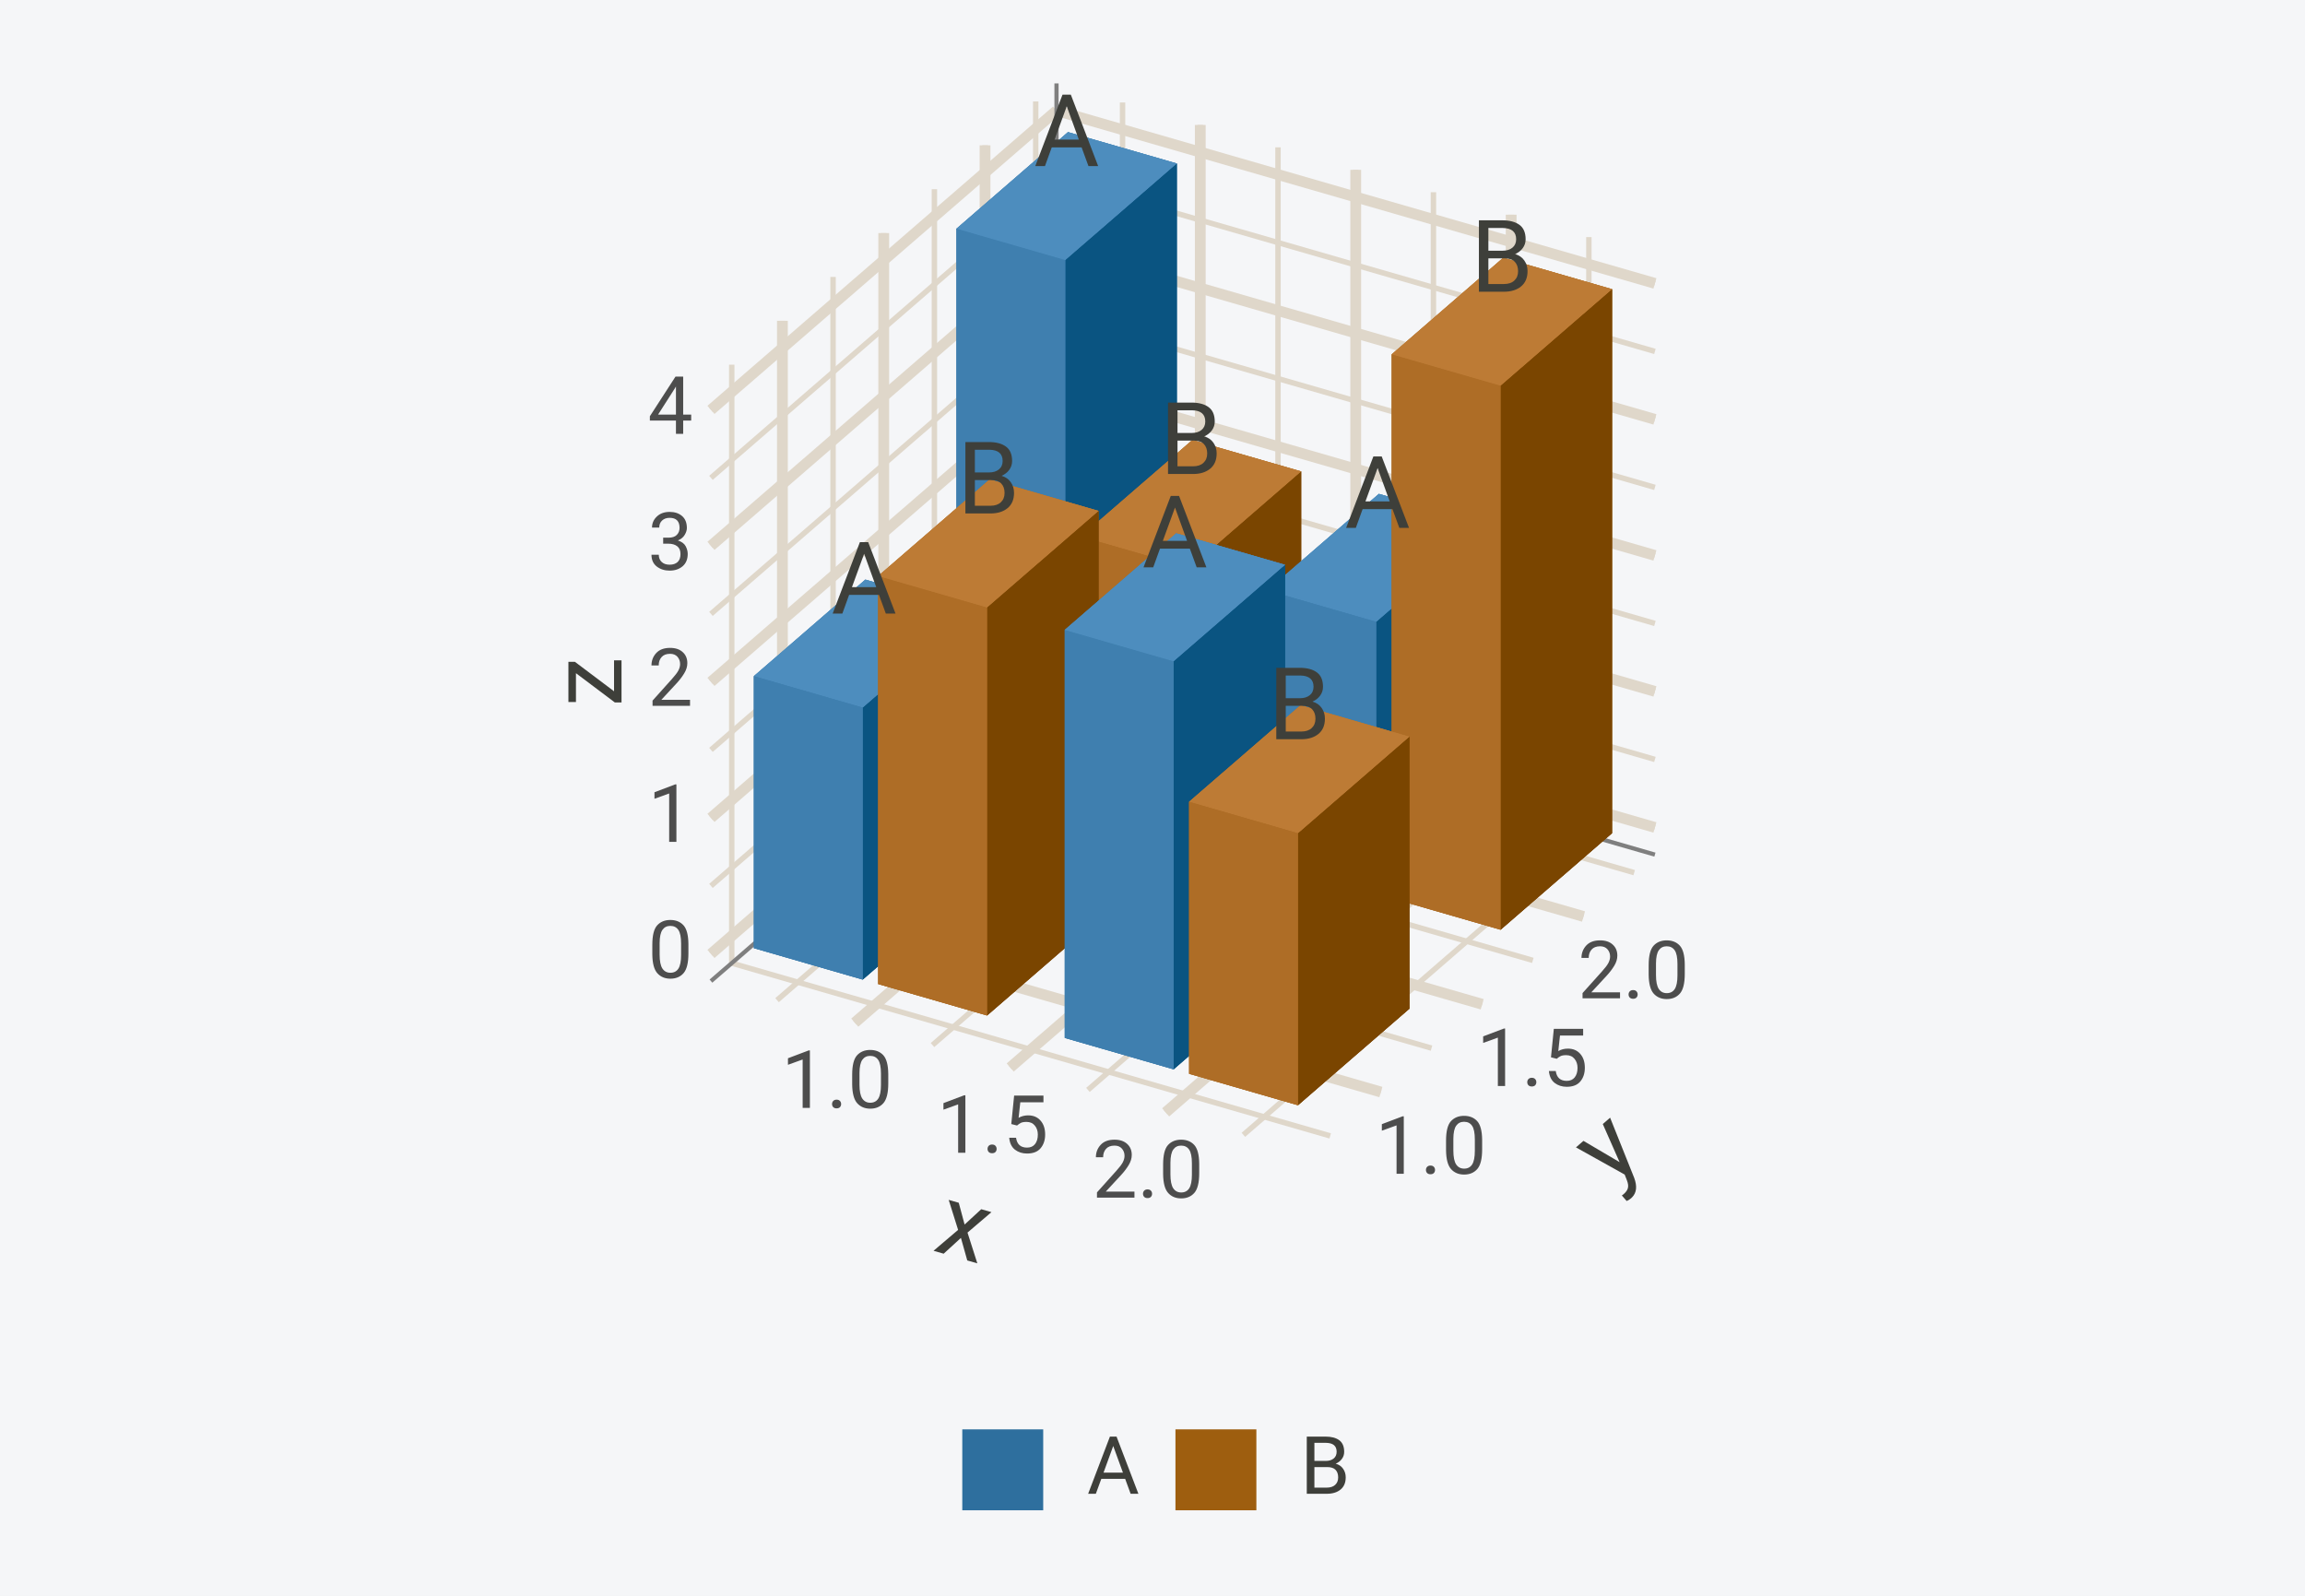
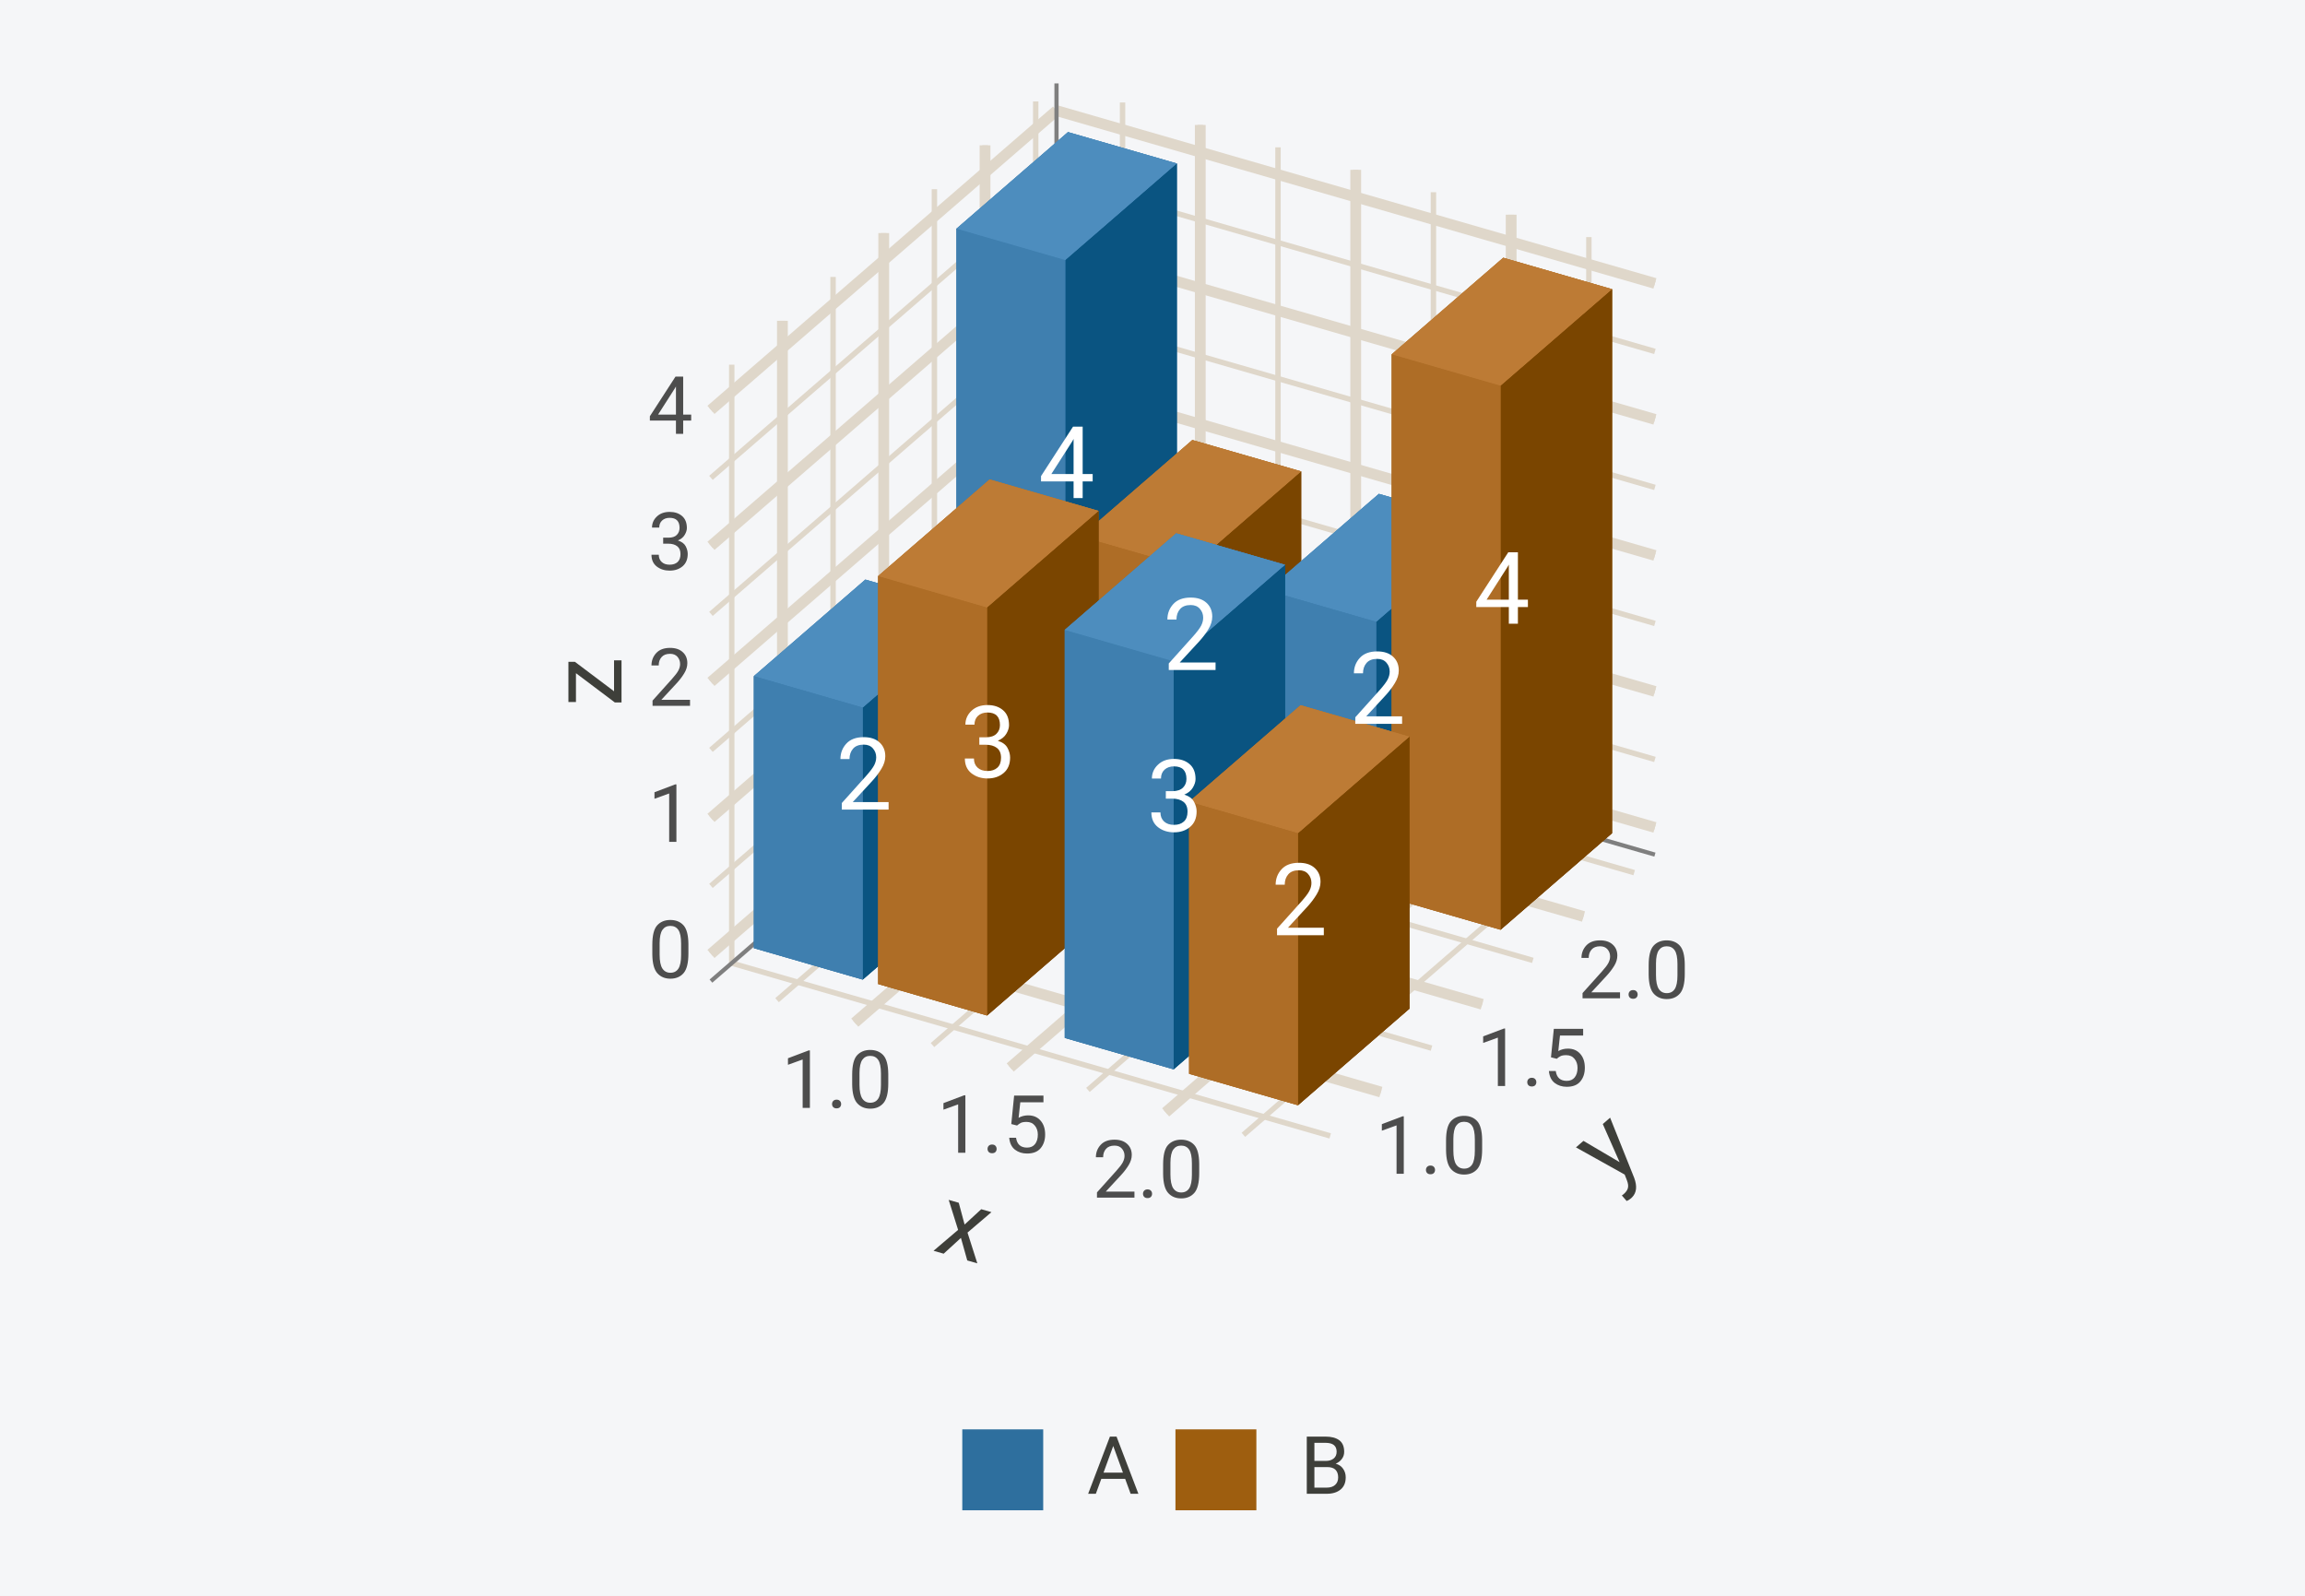
<svg xmlns="http://www.w3.org/2000/svg" width="468.00pt" height="324.00pt" viewBox="0 0 468.00 324.00">
  <g class="svglite">
    <defs>
      <style type="text/css">
    /* theme-aware-processed */
    .svglite line, .svglite polyline, .svglite polygon, .svglite path, .svglite circle {
      fill: none;
      stroke: #3E3F3A;
      stroke-linecap: round;
      stroke-linejoin: round;
      stroke-miterlimit: 10.00;
    }
    .svglite &gt; g &gt; rect {
      fill: none;
      stroke: #3E3F3A;
      stroke-linecap: round;
      stroke-linejoin: round;
      stroke-miterlimit: 10.00;
    }
    .svglite text {
      white-space: pre;
      fill: #3E3F3A;
    }
    .svglite g.glyphgroup path {
      fill: inherit;
      stroke: none;
    }
  </style>
    </defs>
    <rect class="svg-bg" width="100%" height="100%" style="stroke: none; fill: #F5F6F8;" />
    <defs>
      <clipPath id="cpMC4wMHw0NjguMDB8MC4wMHwzMjQuMDA=">
        <rect x="0.00" y="0.00" width="468.00" height="324.00" />
      </clipPath>
    </defs>
    <g clip-path="url(#cpMC4wMHw0NjguMDB8MC4wMHwzMjQuMDA=)">
</g>
    <defs>
      <clipPath id="cpOTcuNTh8MzcwLjQyfDAuMDB8MzI0LjAw">
        <rect x="97.58" y="0.00" width="272.85" height="324.00" />
      </clipPath>
    </defs>
    <g clip-path="url(#cpOTcuNTh8MzcwLjQyfDAuMDB8MzI0LjAw)">
      <rect x="97.58" y="0.00" width="272.85" height="324.00" style="stroke-width: 1.65; stroke: none;" />
    </g>
    <g clip-path="url(#cpMC4wMHw0NjguMDB8MC4wMHwzMjQuMDA=)">
      <rect x="106.04" y="8.47" width="255.91" height="255.91" style="stroke-width: 1.65; stroke: none;" />
    </g>
    <defs>
      <clipPath id="cpMTI2LjM4fDM1My45OXwxNi40NHwyMzQuNzg=">
        <rect x="126.38" y="16.44" width="227.60" height="218.34" />
      </clipPath>
    </defs>
    <g clip-path="url(#cpMTI2LjM4fDM1My45OXwxNi40NHwyMzQuNzg=)">
      <polyline points="148.57,195.55 148.57,74.04 " style="stroke-width: 1.10; stroke: #DFD7CA; stroke-linecap: butt;" />
      <polyline points="158.86,186.64 158.86,65.13 " style="stroke-width: 1.10; stroke: #DFD7CA; stroke-linecap: butt;" />
      <polyline points="169.14,177.73 169.14,56.22 " style="stroke-width: 1.10; stroke: #DFD7CA; stroke-linecap: butt;" />
      <polyline points="179.43,168.82 179.43,47.32 " style="stroke-width: 1.10; stroke: #DFD7CA; stroke-linecap: butt;" />
      <polyline points="189.72,159.92 189.72,38.41 " style="stroke-width: 1.10; stroke: #DFD7CA; stroke-linecap: butt;" />
      <polyline points="200.00,151.01 200.00,29.50 " style="stroke-width: 1.10; stroke: #DFD7CA; stroke-linecap: butt;" />
      <polyline points="210.29,142.10 210.29,20.59 " style="stroke-width: 1.10; stroke: #DFD7CA; stroke-linecap: butt;" />
      <polyline points="158.86,186.64 158.86,65.13 " style="stroke-width: 2.19; stroke: #DFD7CA; stroke-linecap: butt;" />
      <polyline points="179.43,168.82 179.43,47.32 " style="stroke-width: 2.19; stroke: #DFD7CA; stroke-linecap: butt;" />
      <polyline points="200.00,151.01 200.00,29.50 " style="stroke-width: 2.19; stroke: #DFD7CA; stroke-linecap: butt;" />
      <polyline points="144.35,193.68 214.51,132.92 " style="stroke-width: 1.10; stroke: #DFD7CA; stroke-linecap: butt;" />
      <polyline points="144.35,179.87 214.51,119.12 " style="stroke-width: 1.10; stroke: #DFD7CA; stroke-linecap: butt;" />
      <polyline points="144.35,166.06 214.51,105.31 " style="stroke-width: 1.10; stroke: #DFD7CA; stroke-linecap: butt;" />
      <polyline points="144.35,152.25 214.51,91.50 " style="stroke-width: 1.10; stroke: #DFD7CA; stroke-linecap: butt;" />
      <polyline points="144.35,138.45 214.51,77.69 " style="stroke-width: 1.10; stroke: #DFD7CA; stroke-linecap: butt;" />
      <polyline points="144.35,124.64 214.51,63.88 " style="stroke-width: 1.10; stroke: #DFD7CA; stroke-linecap: butt;" />
      <polyline points="144.35,110.83 214.51,50.08 " style="stroke-width: 1.10; stroke: #DFD7CA; stroke-linecap: butt;" />
      <polyline points="144.35,97.02 214.51,36.27 " style="stroke-width: 1.10; stroke: #DFD7CA; stroke-linecap: butt;" />
      <polyline points="144.35,83.22 214.51,22.46 " style="stroke-width: 1.10; stroke: #DFD7CA; stroke-linecap: butt;" />
      <polyline points="144.35,193.68 214.51,132.92 " style="stroke-width: 2.19; stroke: #DFD7CA; stroke-linecap: butt;" />
      <polyline points="144.35,166.06 214.51,105.31 " style="stroke-width: 2.19; stroke: #DFD7CA; stroke-linecap: butt;" />
      <polyline points="144.35,138.45 214.51,77.69 " style="stroke-width: 2.19; stroke: #DFD7CA; stroke-linecap: butt;" />
      <polyline points="144.35,110.83 214.51,50.08 " style="stroke-width: 2.19; stroke: #DFD7CA; stroke-linecap: butt;" />
      <polyline points="144.35,83.22 214.51,22.46 " style="stroke-width: 2.19; stroke: #DFD7CA; stroke-linecap: butt;" />
      <polyline points="227.92,142.32 227.92,20.81 " style="stroke-width: 1.10; stroke: #DFD7CA; stroke-linecap: butt;" />
      <polyline points="243.70,146.87 243.70,25.37 " style="stroke-width: 1.10; stroke: #DFD7CA; stroke-linecap: butt;" />
      <polyline points="259.48,151.43 259.48,29.92 " style="stroke-width: 1.10; stroke: #DFD7CA; stroke-linecap: butt;" />
      <polyline points="275.26,155.99 275.26,34.48 " style="stroke-width: 1.10; stroke: #DFD7CA; stroke-linecap: butt;" />
      <polyline points="291.04,160.54 291.04,39.03 " style="stroke-width: 1.10; stroke: #DFD7CA; stroke-linecap: butt;" />
      <polyline points="306.82,165.10 306.82,43.59 " style="stroke-width: 1.10; stroke: #DFD7CA; stroke-linecap: butt;" />
      <polyline points="322.60,169.65 322.60,48.14 " style="stroke-width: 1.10; stroke: #DFD7CA; stroke-linecap: butt;" />
      <polyline points="243.70,146.87 243.70,25.37 " style="stroke-width: 2.19; stroke: #DFD7CA; stroke-linecap: butt;" />
      <polyline points="275.26,155.99 275.26,34.48 " style="stroke-width: 2.19; stroke: #DFD7CA; stroke-linecap: butt;" />
      <polyline points="306.82,165.10 306.82,43.59 " style="stroke-width: 2.19; stroke: #DFD7CA; stroke-linecap: butt;" />
      <polyline points="214.51,132.92 336.01,168.00 " style="stroke-width: 1.10; stroke: #DFD7CA; stroke-linecap: butt;" />
      <polyline points="214.51,119.12 336.01,154.19 " style="stroke-width: 1.10; stroke: #DFD7CA; stroke-linecap: butt;" />
      <polyline points="214.51,105.31 336.01,140.38 " style="stroke-width: 1.10; stroke: #DFD7CA; stroke-linecap: butt;" />
      <polyline points="214.51,91.50 336.01,126.58 " style="stroke-width: 1.10; stroke: #DFD7CA; stroke-linecap: butt;" />
      <polyline points="214.51,77.69 336.01,112.77 " style="stroke-width: 1.10; stroke: #DFD7CA; stroke-linecap: butt;" />
      <polyline points="214.51,63.88 336.01,98.96 " style="stroke-width: 1.10; stroke: #DFD7CA; stroke-linecap: butt;" />
      <polyline points="214.51,50.08 336.01,85.15 " style="stroke-width: 1.10; stroke: #DFD7CA; stroke-linecap: butt;" />
      <polyline points="214.51,36.27 336.01,71.35 " style="stroke-width: 1.10; stroke: #DFD7CA; stroke-linecap: butt;" />
      <polyline points="214.51,22.46 336.01,57.54 " style="stroke-width: 1.10; stroke: #DFD7CA; stroke-linecap: butt;" />
      <polyline points="214.51,132.92 336.01,168.00 " style="stroke-width: 2.19; stroke: #DFD7CA; stroke-linecap: butt;" />
      <polyline points="214.51,105.31 336.01,140.38 " style="stroke-width: 2.19; stroke: #DFD7CA; stroke-linecap: butt;" />
      <polyline points="214.51,77.69 336.01,112.77 " style="stroke-width: 2.19; stroke: #DFD7CA; stroke-linecap: butt;" />
      <polyline points="214.51,50.08 336.01,85.15 " style="stroke-width: 2.19; stroke: #DFD7CA; stroke-linecap: butt;" />
      <polyline points="214.51,22.46 336.01,57.54 " style="stroke-width: 2.19; stroke: #DFD7CA; stroke-linecap: butt;" />
      <polyline points="157.77,203.07 227.92,142.32 " style="stroke-width: 1.10; stroke: #DFD7CA; stroke-linecap: butt;" />
      <polyline points="173.55,207.63 243.70,146.87 " style="stroke-width: 1.10; stroke: #DFD7CA; stroke-linecap: butt;" />
      <polyline points="189.33,212.18 259.48,151.43 " style="stroke-width: 1.10; stroke: #DFD7CA; stroke-linecap: butt;" />
      <polyline points="205.11,216.74 275.26,155.99 " style="stroke-width: 1.10; stroke: #DFD7CA; stroke-linecap: butt;" />
      <polyline points="220.89,221.29 291.04,160.54 " style="stroke-width: 1.10; stroke: #DFD7CA; stroke-linecap: butt;" />
      <polyline points="236.67,225.85 306.82,165.10 " style="stroke-width: 1.10; stroke: #DFD7CA; stroke-linecap: butt;" />
      <polyline points="252.45,230.41 322.60,169.65 " style="stroke-width: 1.10; stroke: #DFD7CA; stroke-linecap: butt;" />
      <polyline points="173.55,207.63 243.70,146.87 " style="stroke-width: 2.19; stroke: #DFD7CA; stroke-linecap: butt;" />
      <polyline points="205.11,216.74 275.26,155.99 " style="stroke-width: 2.19; stroke: #DFD7CA; stroke-linecap: butt;" />
      <polyline points="236.67,225.85 306.82,165.10 " style="stroke-width: 2.19; stroke: #DFD7CA; stroke-linecap: butt;" />
      <polyline points="148.57,195.55 270.08,230.63 " style="stroke-width: 1.10; stroke: #DFD7CA; stroke-linecap: butt;" />
      <polyline points="158.86,186.64 280.37,221.72 " style="stroke-width: 1.10; stroke: #DFD7CA; stroke-linecap: butt;" />
      <polyline points="169.14,177.73 290.65,212.81 " style="stroke-width: 1.10; stroke: #DFD7CA; stroke-linecap: butt;" />
      <polyline points="179.43,168.82 300.94,203.90 " style="stroke-width: 1.10; stroke: #DFD7CA; stroke-linecap: butt;" />
      <polyline points="189.72,159.92 311.22,194.99 " style="stroke-width: 1.10; stroke: #DFD7CA; stroke-linecap: butt;" />
      <polyline points="200.00,151.01 321.51,186.08 " style="stroke-width: 1.10; stroke: #DFD7CA; stroke-linecap: butt;" />
      <polyline points="210.29,142.10 331.80,177.18 " style="stroke-width: 1.10; stroke: #DFD7CA; stroke-linecap: butt;" />
      <polyline points="158.86,186.64 280.37,221.72 " style="stroke-width: 2.19; stroke: #DFD7CA; stroke-linecap: butt;" />
      <polyline points="179.43,168.82 300.94,203.90 " style="stroke-width: 2.19; stroke: #DFD7CA; stroke-linecap: butt;" />
      <polyline points="200.00,151.01 321.51,186.08 " style="stroke-width: 2.19; stroke: #DFD7CA; stroke-linecap: butt;" />
      <polyline points="214.51,138.45 336.01,173.52 " style="stroke-width: 0.85; stroke: #7F7F7F; stroke-linecap: butt;" />
      <polyline points="144.35,199.20 214.51,138.45 " style="stroke-width: 0.85; stroke: #7F7F7F; stroke-linecap: butt;" />
      <polyline points="214.51,138.45 214.51,16.94 " style="stroke-width: 0.85; stroke: #7F7F7F; stroke-linecap: butt;" />
      <path d="M 216.30 163.26 L 238.93 143.66 L 238.93 33.19 L 216.30 52.79 ZM 194.21 156.88 L 216.30 163.26 L 216.30 52.79 L 194.21 46.42 ZM 194.21 46.42 L 216.30 52.79 L 238.93 33.19 L 216.84 26.82 Z" style="fill-rule: nonzero; fill: #3275A4; stroke-width: 0.75; stroke: none;" />
      <path class="preserve-color" d="M 216.30 163.26 L 238.93 143.66 L 238.93 33.19 L 216.30 52.79 Z" style="fill-rule: nonzero; fill: #0A5481; stroke-width: 0.75; stroke: none;" />
      <path class="preserve-color" d="M 194.21 156.88 L 216.30 163.26 L 216.30 52.79 L 194.21 46.42 Z" style="fill-rule: nonzero; fill: #3F7FAF; stroke-width: 0.75; stroke: none;" />
      <path class="preserve-color" d="M 194.21 46.42 L 216.30 52.79 L 238.93 33.19 L 216.84 26.82 Z" style="fill-rule: nonzero; fill: #4D8DBE; stroke-width: 0.75; stroke: none;" />
      <polygon class="preserve-color" points="216.30,163.26 238.93,143.66 238.93,33.19 216.30,52.79 " style="stroke-width: 0.64; stroke: none; fill: #0A5481;" />
      <polygon class="preserve-color" points="194.21,156.88 216.30,163.26 216.30,52.79 194.21,46.42 " style="stroke-width: 0.64; stroke: none; fill: #3F7FAF;" />
      <polygon class="preserve-color" points="194.21,46.42 216.30,52.79 238.93,33.19 216.84,26.82 " style="stroke-width: 0.64; stroke: none; fill: #4D8DBE;" />
      <path d="M 241.55 170.54 L 264.18 150.95 L 264.18 95.71 L 241.55 115.31 ZM 219.46 108.94 L 241.55 115.31 L 264.18 95.71 L 242.09 89.34 ZM 219.46 164.17 L 241.55 170.54 L 241.55 115.31 L 219.46 108.94 Z" style="fill-rule: nonzero; fill: #A1641E; stroke-width: 0.75; stroke: none;" />
      <path class="preserve-color" d="M 241.55 170.54 L 264.18 150.95 L 264.18 95.71 L 241.55 115.31 Z" style="fill-rule: nonzero; fill: #7A4500; stroke-width: 0.75; stroke: none;" />
      <path class="preserve-color" d="M 219.46 108.94 L 241.55 115.31 L 264.18 95.71 L 242.09 89.34 Z" style="fill-rule: nonzero; fill: #BD7B35; stroke-width: 0.75; stroke: none;" />
      <path class="preserve-color" d="M 219.46 164.17 L 241.55 170.54 L 241.55 115.31 L 219.46 108.94 Z" style="fill-rule: nonzero; fill: #AE6D26; stroke-width: 0.75; stroke: none;" />
      <polygon class="preserve-color" points="241.55,170.54 264.18,150.95 264.18,95.71 241.55,115.31 " style="stroke-width: 0.64; stroke: none; fill: #7A4500;" />
      <polygon class="preserve-color" points="219.46,108.94 241.55,115.31 264.18,95.71 242.09,89.34 " style="stroke-width: 0.64; stroke: none; fill: #BD7B35;" />
      <polygon class="preserve-color" points="219.46,164.17 241.55,170.54 241.55,115.31 219.46,108.94 " style="stroke-width: 0.64; stroke: none; fill: #AE6D26;" />
      <path d="M 279.42 181.48 L 302.05 161.88 L 302.05 106.65 L 279.42 126.25 ZM 257.33 119.87 L 279.42 126.25 L 302.05 106.65 L 279.96 100.27 ZM 257.33 175.10 L 279.42 181.48 L 279.42 126.25 L 257.33 119.87 Z" style="fill-rule: nonzero; fill: #3275A4; stroke-width: 0.75; stroke: none;" />
      <path class="preserve-color" d="M 279.42 181.48 L 302.05 161.88 L 302.05 106.65 L 279.42 126.25 Z" style="fill-rule: nonzero; fill: #0A5481; stroke-width: 0.75; stroke: none;" />
      <path class="preserve-color" d="M 257.33 119.87 L 279.42 126.25 L 302.05 106.65 L 279.96 100.27 Z" style="fill-rule: nonzero; fill: #4D8DBE; stroke-width: 0.75; stroke: none;" />
      <path class="preserve-color" d="M 257.33 175.10 L 279.42 181.48 L 279.42 126.25 L 257.33 119.87 Z" style="fill-rule: nonzero; fill: #3F7FAF; stroke-width: 0.75; stroke: none;" />
      <polygon class="preserve-color" points="279.42,181.48 302.05,161.88 302.05,106.65 279.42,126.25 " style="stroke-width: 0.64; stroke: none; fill: #0A5481;" />
      <polygon class="preserve-color" points="257.33,119.87 279.42,126.25 302.05,106.65 279.96,100.27 " style="stroke-width: 0.64; stroke: none; fill: #4D8DBE;" />
      <polygon class="preserve-color" points="257.33,175.10 279.42,181.48 279.42,126.25 257.33,119.87 " style="stroke-width: 0.64; stroke: none; fill: #3F7FAF;" />
      <path d="M 175.16 198.89 L 197.79 179.29 L 197.79 124.06 L 175.16 143.66 ZM 153.07 137.28 L 175.16 143.66 L 197.79 124.06 L 175.70 117.68 ZM 153.07 192.51 L 175.16 198.89 L 175.16 143.66 L 153.07 137.28 Z" style="fill-rule: nonzero; fill: #3275A4; stroke-width: 0.75; stroke: none;" />
      <path class="preserve-color" d="M 175.16 198.89 L 197.79 179.29 L 197.79 124.06 L 175.16 143.66 Z" style="fill-rule: nonzero; fill: #0A5481; stroke-width: 0.75; stroke: none;" />
      <path class="preserve-color" d="M 153.07 137.28 L 175.16 143.66 L 197.79 124.06 L 175.70 117.68 Z" style="fill-rule: nonzero; fill: #4D8DBE; stroke-width: 0.75; stroke: none;" />
      <path class="preserve-color" d="M 153.07 192.51 L 175.16 198.89 L 175.16 143.66 L 153.07 137.28 Z" style="fill-rule: nonzero; fill: #3F7FAF; stroke-width: 0.75; stroke: none;" />
      <polygon class="preserve-color" points="175.16,198.89 197.79,179.29 197.79,124.06 175.16,143.66 " style="stroke-width: 0.64; stroke: none; fill: #0A5481;" />
      <polygon class="preserve-color" points="153.07,137.28 175.16,143.66 197.79,124.06 175.70,117.68 " style="stroke-width: 0.64; stroke: none; fill: #4D8DBE;" />
      <polygon class="preserve-color" points="153.07,192.51 175.16,198.89 175.16,143.66 153.07,137.28 " style="stroke-width: 0.64; stroke: none; fill: #3F7FAF;" />
      <path d="M 304.67 188.77 L 327.30 169.17 L 327.30 58.71 L 304.67 78.30 ZM 282.58 182.39 L 304.67 188.77 L 304.67 78.30 L 282.58 71.93 ZM 282.58 71.93 L 304.67 78.30 L 327.30 58.71 L 305.21 52.33 Z" style="fill-rule: nonzero; fill: #A1641E; stroke-width: 0.75; stroke: none;" />
      <path class="preserve-color" d="M 304.67 188.77 L 327.30 169.17 L 327.30 58.71 L 304.67 78.30 Z" style="fill-rule: nonzero; fill: #7A4500; stroke-width: 0.75; stroke: none;" />
      <path class="preserve-color" d="M 282.58 182.39 L 304.67 188.77 L 304.67 78.30 L 282.58 71.93 Z" style="fill-rule: nonzero; fill: #AE6D26; stroke-width: 0.75; stroke: none;" />
      <path class="preserve-color" d="M 282.58 71.93 L 304.67 78.30 L 327.30 58.71 L 305.21 52.33 Z" style="fill-rule: nonzero; fill: #BD7B35; stroke-width: 0.75; stroke: none;" />
      <polygon class="preserve-color" points="304.67,188.77 327.30,169.17 327.30,58.71 304.67,78.30 " style="stroke-width: 0.64; stroke: none; fill: #7A4500;" />
      <polygon class="preserve-color" points="282.58,182.39 304.67,188.77 304.67,78.30 282.58,71.93 " style="stroke-width: 0.64; stroke: none; fill: #AE6D26;" />
      <polygon class="preserve-color" points="282.58,71.93 304.67,78.30 327.30,58.71 305.21,52.33 " style="stroke-width: 0.64; stroke: none; fill: #BD7B35;" />
      <path d="M 200.41 206.18 L 223.04 186.58 L 223.04 103.73 L 200.41 123.33 ZM 178.31 199.80 L 200.41 206.18 L 200.41 123.33 L 178.31 116.95 ZM 178.31 116.95 L 200.41 123.33 L 223.04 103.73 L 200.94 97.35 Z" style="fill-rule: nonzero; fill: #A1641E; stroke-width: 0.75; stroke: none;" />
      <path class="preserve-color" d="M 200.41 206.18 L 223.04 186.58 L 223.04 103.73 L 200.41 123.33 Z" style="fill-rule: nonzero; fill: #7A4500; stroke-width: 0.75; stroke: none;" />
      <path class="preserve-color" d="M 178.31 199.80 L 200.41 206.18 L 200.41 123.33 L 178.31 116.95 Z" style="fill-rule: nonzero; fill: #AE6D26; stroke-width: 0.75; stroke: none;" />
      <path class="preserve-color" d="M 178.31 116.95 L 200.41 123.33 L 223.04 103.73 L 200.94 97.35 Z" style="fill-rule: nonzero; fill: #BD7B35; stroke-width: 0.75; stroke: none;" />
      <polygon class="preserve-color" points="200.41,206.18 223.04,186.58 223.04,103.73 200.41,123.33 " style="stroke-width: 0.64; stroke: none; fill: #7A4500;" />
      <polygon class="preserve-color" points="178.31,199.80 200.41,206.18 200.41,123.33 178.31,116.95 " style="stroke-width: 0.64; stroke: none; fill: #AE6D26;" />
      <polygon class="preserve-color" points="178.31,116.95 200.41,123.33 223.04,103.73 200.94,97.35 " style="stroke-width: 0.64; stroke: none; fill: #BD7B35;" />
      <path class="preserve-color" d="M 238.28 217.11 L 260.91 197.51 L 260.91 114.67 L 238.28 134.26 ZM 216.19 210.73 L 238.28 217.11 L 238.28 134.26 L 216.19 127.89 ZM 216.19 127.89 L 238.28 134.26 L 260.91 114.67 L 238.82 108.29 Z" style="fill-rule: nonzero; fill: #3275A4; stroke-width: 0.75; stroke: none;" />
      <path class="preserve-color" d="M 238.28 217.11 L 260.91 197.51 L 260.91 114.67 L 238.28 134.26 Z" style="fill-rule: nonzero; fill: #0A5481; stroke-width: 0.75; stroke: none;" />
      <path class="preserve-color" d="M 216.19 210.73 L 238.28 217.11 L 238.28 134.26 L 216.19 127.89 Z" style="fill-rule: nonzero; fill: #3F7FAF; stroke-width: 0.75; stroke: none;" />
      <path class="preserve-color" d="M 216.19 127.89 L 238.28 134.26 L 260.91 114.67 L 238.82 108.29 Z" style="fill-rule: nonzero; fill: #4D8DBE; stroke-width: 0.75; stroke: none;" />
      <polygon class="preserve-color" points="238.28,217.11 260.91,197.51 260.91,114.67 238.28,134.26 " style="stroke-width: 0.64; stroke: none; fill: #0A5481;" />
      <polygon class="preserve-color" points="216.19,210.73 238.28,217.11 238.28,134.26 216.19,127.89 " style="stroke-width: 0.64; stroke: none; fill: #3F7FAF;" />
      <polygon class="preserve-color" points="216.19,127.89 238.28,134.26 260.91,114.67 238.82,108.29 " style="stroke-width: 0.64; stroke: none; fill: #4D8DBE;" />
      <path class="preserve-color" d="M 263.53 224.40 L 286.16 204.80 L 286.16 149.57 L 263.53 169.17 ZM 241.44 162.79 L 263.53 169.17 L 286.16 149.57 L 264.07 143.19 ZM 241.44 218.02 L 263.53 224.40 L 263.53 169.17 L 241.44 162.79 Z" style="fill-rule: nonzero; fill: #A1641E; stroke-width: 0.75; stroke: none;" />
      <path class="preserve-color" d="M 263.53 224.40 L 286.16 204.80 L 286.16 149.57 L 263.53 169.17 Z" style="fill-rule: nonzero; fill: #7A4500; stroke-width: 0.75; stroke: none;" />
      <path class="preserve-color" d="M 241.44 162.79 L 263.53 169.17 L 286.16 149.57 L 264.07 143.19 Z" style="fill-rule: nonzero; fill: #BD7B35; stroke-width: 0.75; stroke: none;" />
      <path class="preserve-color" d="M 241.44 218.02 L 263.53 224.40 L 263.53 169.17 L 241.44 162.79 Z" style="fill-rule: nonzero; fill: #AE6D26; stroke-width: 0.75; stroke: none;" />
      <polygon class="preserve-color" points="263.53,224.40 286.16,204.80 286.16,149.57 263.53,169.17 " style="stroke-width: 0.64; stroke: none; fill: #7A4500;" />
      <polygon class="preserve-color" points="241.44,162.79 263.53,169.17 286.16,149.57 264.07,143.19 " style="stroke-width: 0.64; stroke: none; fill: #BD7B35;" />
      <polygon class="preserve-color" points="241.44,218.02 263.53,224.40 263.53,169.17 241.44,162.79 " style="stroke-width: 0.64; stroke: none; fill: #AE6D26;" />
-       <text class="preserve-color" x="241.82" y="96.24" text-anchor="middle" style="font-size: 1.7em; font-family: &quot;Roboto&quot;, -apple-system, BlinkMacSystemFont, &quot;Segoe UI&quot;, system-ui, sans-serif;">B</text>
-       <text class="preserve-color" x="279.69" y="107.17" text-anchor="middle" style="font-size: 1.7em; font-family: &quot;Roboto&quot;, -apple-system, BlinkMacSystemFont, &quot;Segoe UI&quot;, system-ui, sans-serif;">A</text>
-       <text class="preserve-color" x="216.57" y="33.72" text-anchor="middle" style="font-size: 1.7em; font-family: &quot;Roboto&quot;, -apple-system, BlinkMacSystemFont, &quot;Segoe UI&quot;, system-ui, sans-serif;">A</text>
-       <text class="preserve-color" x="175.43" y="124.58" text-anchor="middle" style="font-size: 1.7em; font-family: &quot;Roboto&quot;, -apple-system, BlinkMacSystemFont, &quot;Segoe UI&quot;, system-ui, sans-serif;">A</text>
-       <text class="preserve-color" x="304.94" y="59.23" text-anchor="middle" style="font-size: 1.7em; font-family: &quot;Roboto&quot;, -apple-system, BlinkMacSystemFont, &quot;Segoe UI&quot;, system-ui, sans-serif;">B</text>
-       <text class="preserve-color" x="200.68" y="104.25" text-anchor="middle" style="font-size: 1.7em; font-family: &quot;Roboto&quot;, -apple-system, BlinkMacSystemFont, &quot;Segoe UI&quot;, system-ui, sans-serif;">B</text>
-       <text class="preserve-color" x="263.80" y="150.09" text-anchor="middle" style="font-size: 1.7em; font-family: &quot;Roboto&quot;, -apple-system, BlinkMacSystemFont, &quot;Segoe UI&quot;, system-ui, sans-serif;">B</text>
-       <text class="preserve-color" x="238.55" y="115.19" text-anchor="middle" style="font-size: 1.7em; font-family: &quot;Roboto&quot;, -apple-system, BlinkMacSystemFont, &quot;Segoe UI&quot;, system-ui, sans-serif;">A</text>
+       <text class="preserve-color" x="241.82" y="136.03" text-anchor="middle" style="font-size: 1.7em;fill: #FFFFFF; font-family: &quot;Roboto&quot;, -apple-system, BlinkMacSystemFont, &quot;Segoe UI&quot;, system-ui, sans-serif;">2</text>
+       <text class="preserve-color" x="216.57" y="101.12" text-anchor="middle" style="font-size: 1.7em;fill: #FFFFFF; font-family: &quot;Roboto&quot;, -apple-system, BlinkMacSystemFont, &quot;Segoe UI&quot;, system-ui, sans-serif;">4</text>
+       <text class="preserve-color" x="279.69" y="146.96" text-anchor="middle" style="font-size: 1.7em;fill: #FFFFFF; font-family: &quot;Roboto&quot;, -apple-system, BlinkMacSystemFont, &quot;Segoe UI&quot;, system-ui, sans-serif;">2</text>
+       <text class="preserve-color" x="304.94" y="126.63" text-anchor="middle" style="font-size: 1.7em;fill: #FFFFFF; font-family: &quot;Roboto&quot;, -apple-system, BlinkMacSystemFont, &quot;Segoe UI&quot;, system-ui, sans-serif;">4</text>
+       <text class="preserve-color" x="175.43" y="164.37" text-anchor="middle" style="font-size: 1.7em;fill: #FFFFFF; font-family: &quot;Roboto&quot;, -apple-system, BlinkMacSystemFont, &quot;Segoe UI&quot;, system-ui, sans-serif;">2</text>
+       <text class="preserve-color" x="200.68" y="157.85" text-anchor="middle" style="font-size: 1.7em;fill: #FFFFFF; font-family: &quot;Roboto&quot;, -apple-system, BlinkMacSystemFont, &quot;Segoe UI&quot;, system-ui, sans-serif;">3</text>
+       <text class="preserve-color" x="238.55" y="168.79" text-anchor="middle" style="font-size: 1.7em;fill: #FFFFFF; font-family: &quot;Roboto&quot;, -apple-system, BlinkMacSystemFont, &quot;Segoe UI&quot;, system-ui, sans-serif;">3</text>
+       <text class="preserve-color" x="263.80" y="189.88" text-anchor="middle" style="font-size: 1.7em;fill: #FFFFFF; font-family: &quot;Roboto&quot;, -apple-system, BlinkMacSystemFont, &quot;Segoe UI&quot;, system-ui, sans-serif;">2</text>
    </g>
    <g clip-path="url(#cpMC4wMHw0NjguMDB8MC4wMHwzMjQuMDA=)">
      <text x="169.95" y="224.94" text-anchor="middle" style="font-size: 1.36em;fill: #4D4D4D; font-family: &quot;Roboto&quot;, -apple-system, BlinkMacSystemFont, &quot;Segoe UI&quot;, system-ui, sans-serif;">1.0</text>
      <text x="201.52" y="234.05" text-anchor="middle" style="font-size: 1.36em;fill: #4D4D4D; font-family: &quot;Roboto&quot;, -apple-system, BlinkMacSystemFont, &quot;Segoe UI&quot;, system-ui, sans-serif;">1.5</text>
      <text x="233.08" y="243.16" text-anchor="middle" style="font-size: 1.36em;fill: #4D4D4D; font-family: &quot;Roboto&quot;, -apple-system, BlinkMacSystemFont, &quot;Segoe UI&quot;, system-ui, sans-serif;">2.0</text>
      <text transform="translate(194.00,255.23) rotate(16)" text-anchor="middle" style="font-size: 1.7em; font-family: &quot;Roboto&quot;, -apple-system, BlinkMacSystemFont, &quot;Segoe UI&quot;, system-ui, sans-serif;">x</text>
      <text x="290.53" y="238.32" text-anchor="middle" style="font-size: 1.36em;fill: #4D4D4D; font-family: &quot;Roboto&quot;, -apple-system, BlinkMacSystemFont, &quot;Segoe UI&quot;, system-ui, sans-serif;">1.0</text>
      <text x="311.10" y="220.50" text-anchor="middle" style="font-size: 1.36em;fill: #4D4D4D; font-family: &quot;Roboto&quot;, -apple-system, BlinkMacSystemFont, &quot;Segoe UI&quot;, system-ui, sans-serif;">1.5</text>
      <text x="331.67" y="202.69" text-anchor="middle" style="font-size: 1.36em;fill: #4D4D4D; font-family: &quot;Roboto&quot;, -apple-system, BlinkMacSystemFont, &quot;Segoe UI&quot;, system-ui, sans-serif;">2.0</text>
      <text transform="translate(330.53,238.07) rotate(-41)" text-anchor="middle" style="font-size: 1.7em; font-family: &quot;Roboto&quot;, -apple-system, BlinkMacSystemFont, &quot;Segoe UI&quot;, system-ui, sans-serif;">y</text>
      <text x="136.11" y="198.55" text-anchor="middle" style="font-size: 1.36em;fill: #4D4D4D; font-family: &quot;Roboto&quot;, -apple-system, BlinkMacSystemFont, &quot;Segoe UI&quot;, system-ui, sans-serif;">0</text>
      <text x="136.11" y="170.93" text-anchor="middle" style="font-size: 1.36em;fill: #4D4D4D; font-family: &quot;Roboto&quot;, -apple-system, BlinkMacSystemFont, &quot;Segoe UI&quot;, system-ui, sans-serif;">1</text>
      <text x="136.11" y="143.31" text-anchor="middle" style="font-size: 1.36em;fill: #4D4D4D; font-family: &quot;Roboto&quot;, -apple-system, BlinkMacSystemFont, &quot;Segoe UI&quot;, system-ui, sans-serif;">2</text>
      <text x="136.11" y="115.70" text-anchor="middle" style="font-size: 1.36em;fill: #4D4D4D; font-family: &quot;Roboto&quot;, -apple-system, BlinkMacSystemFont, &quot;Segoe UI&quot;, system-ui, sans-serif;">3</text>
      <text x="136.11" y="88.08" text-anchor="middle" style="font-size: 1.36em;fill: #4D4D4D; font-family: &quot;Roboto&quot;, -apple-system, BlinkMacSystemFont, &quot;Segoe UI&quot;, system-ui, sans-serif;">4</text>
      <text transform="translate(126.19,138.45) rotate(-90)" text-anchor="middle" style="font-size: 1.7em; font-family: &quot;Roboto&quot;, -apple-system, BlinkMacSystemFont, &quot;Segoe UI&quot;, system-ui, sans-serif;">z</text>
      <rect x="186.49" y="281.32" width="95.03" height="34.22" style="stroke-width: 0.75; stroke: none;" />
      <rect x="186.49" y="281.32" width="95.03" height="34.22" style="stroke-width: 1.65; stroke: none;" />
      <rect x="194.96" y="289.78" width="17.28" height="17.28" style="stroke-width: 1.65; stroke: none;" />
      <rect x="195.38" y="290.21" width="16.43" height="16.43" style="stroke-width: 0.64; stroke: none; stroke-linecap: butt; stroke-linejoin: miter; fill: #2E6F9E;" />
      <rect x="238.23" y="289.78" width="17.28" height="17.28" style="stroke-width: 1.65; stroke: none;" />
      <rect class="preserve-color" x="238.66" y="290.21" width="16.43" height="16.43" style="stroke-width: 0.64; stroke: none; stroke-linecap: butt; stroke-linejoin: miter; fill: #9E5E0F;" />
      <text x="220.70" y="303.29" style="font-size: 1.36em; font-family: &quot;Roboto&quot;, -apple-system, BlinkMacSystemFont, &quot;Segoe UI&quot;, system-ui, sans-serif;">A</text>
      <text x="263.98" y="303.29" style="font-size: 1.36em; font-family: &quot;Roboto&quot;, -apple-system, BlinkMacSystemFont, &quot;Segoe UI&quot;, system-ui, sans-serif;">B</text>
    </g>
  </g>
</svg>
